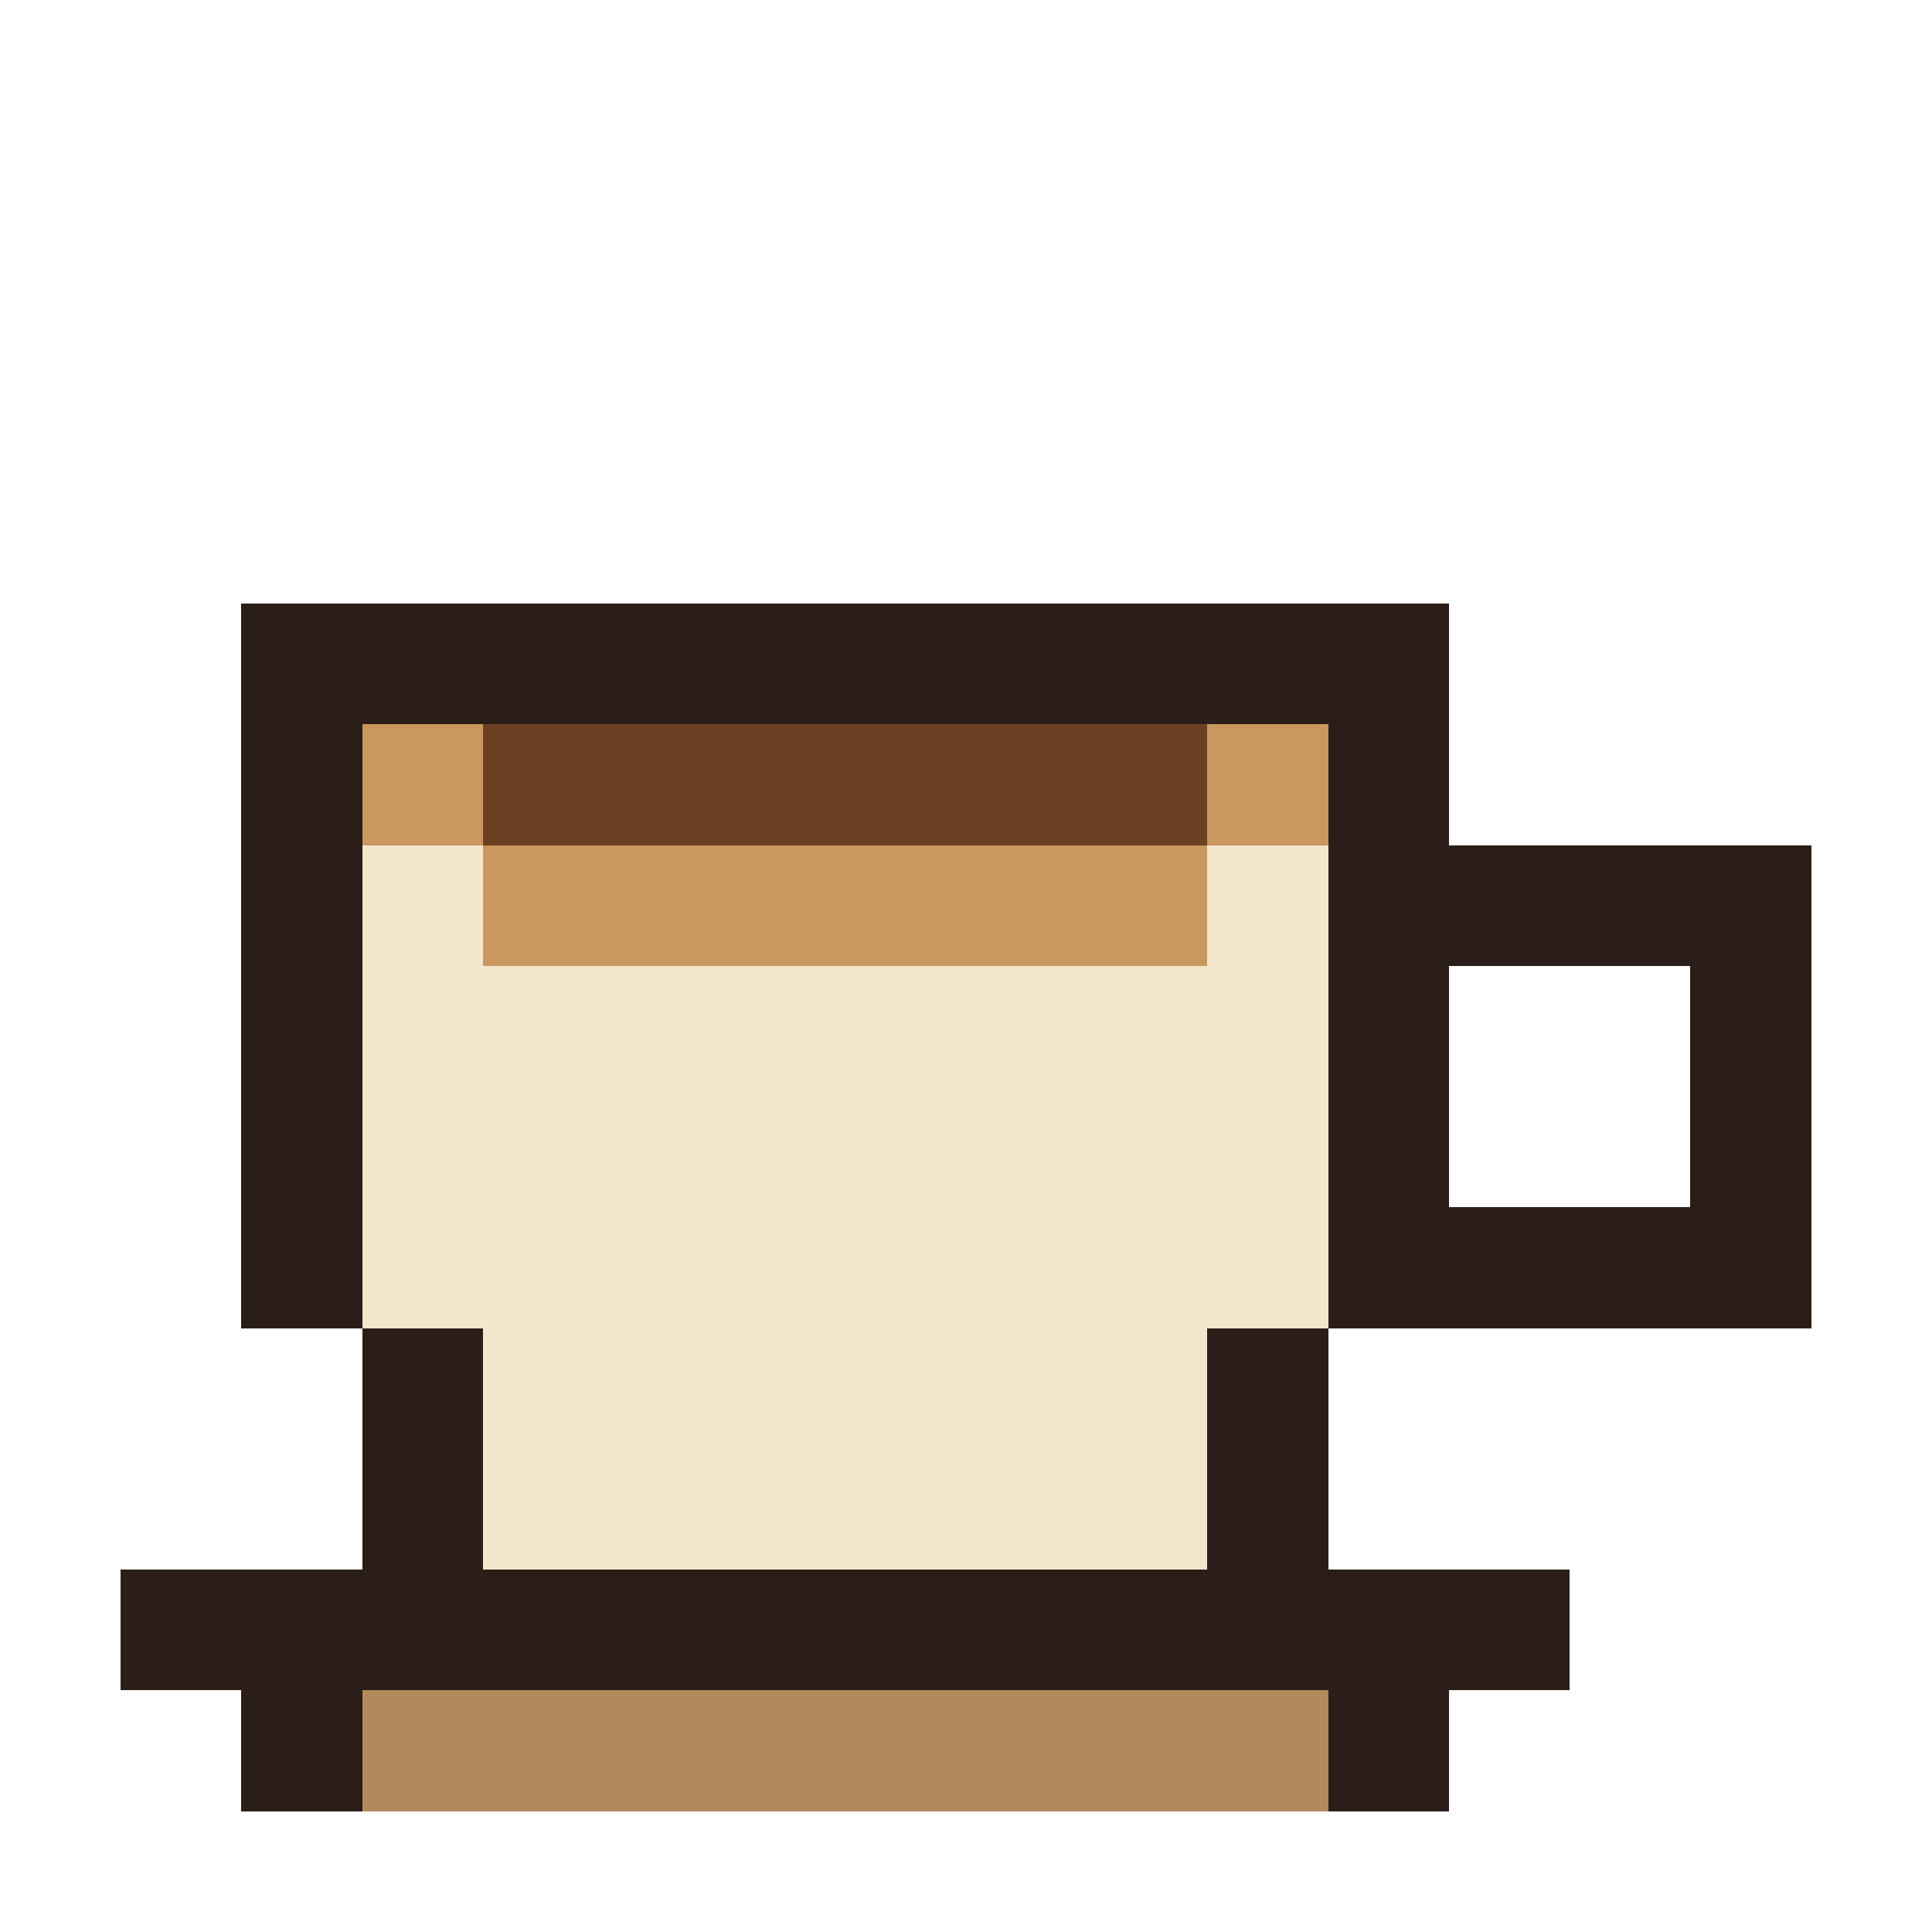
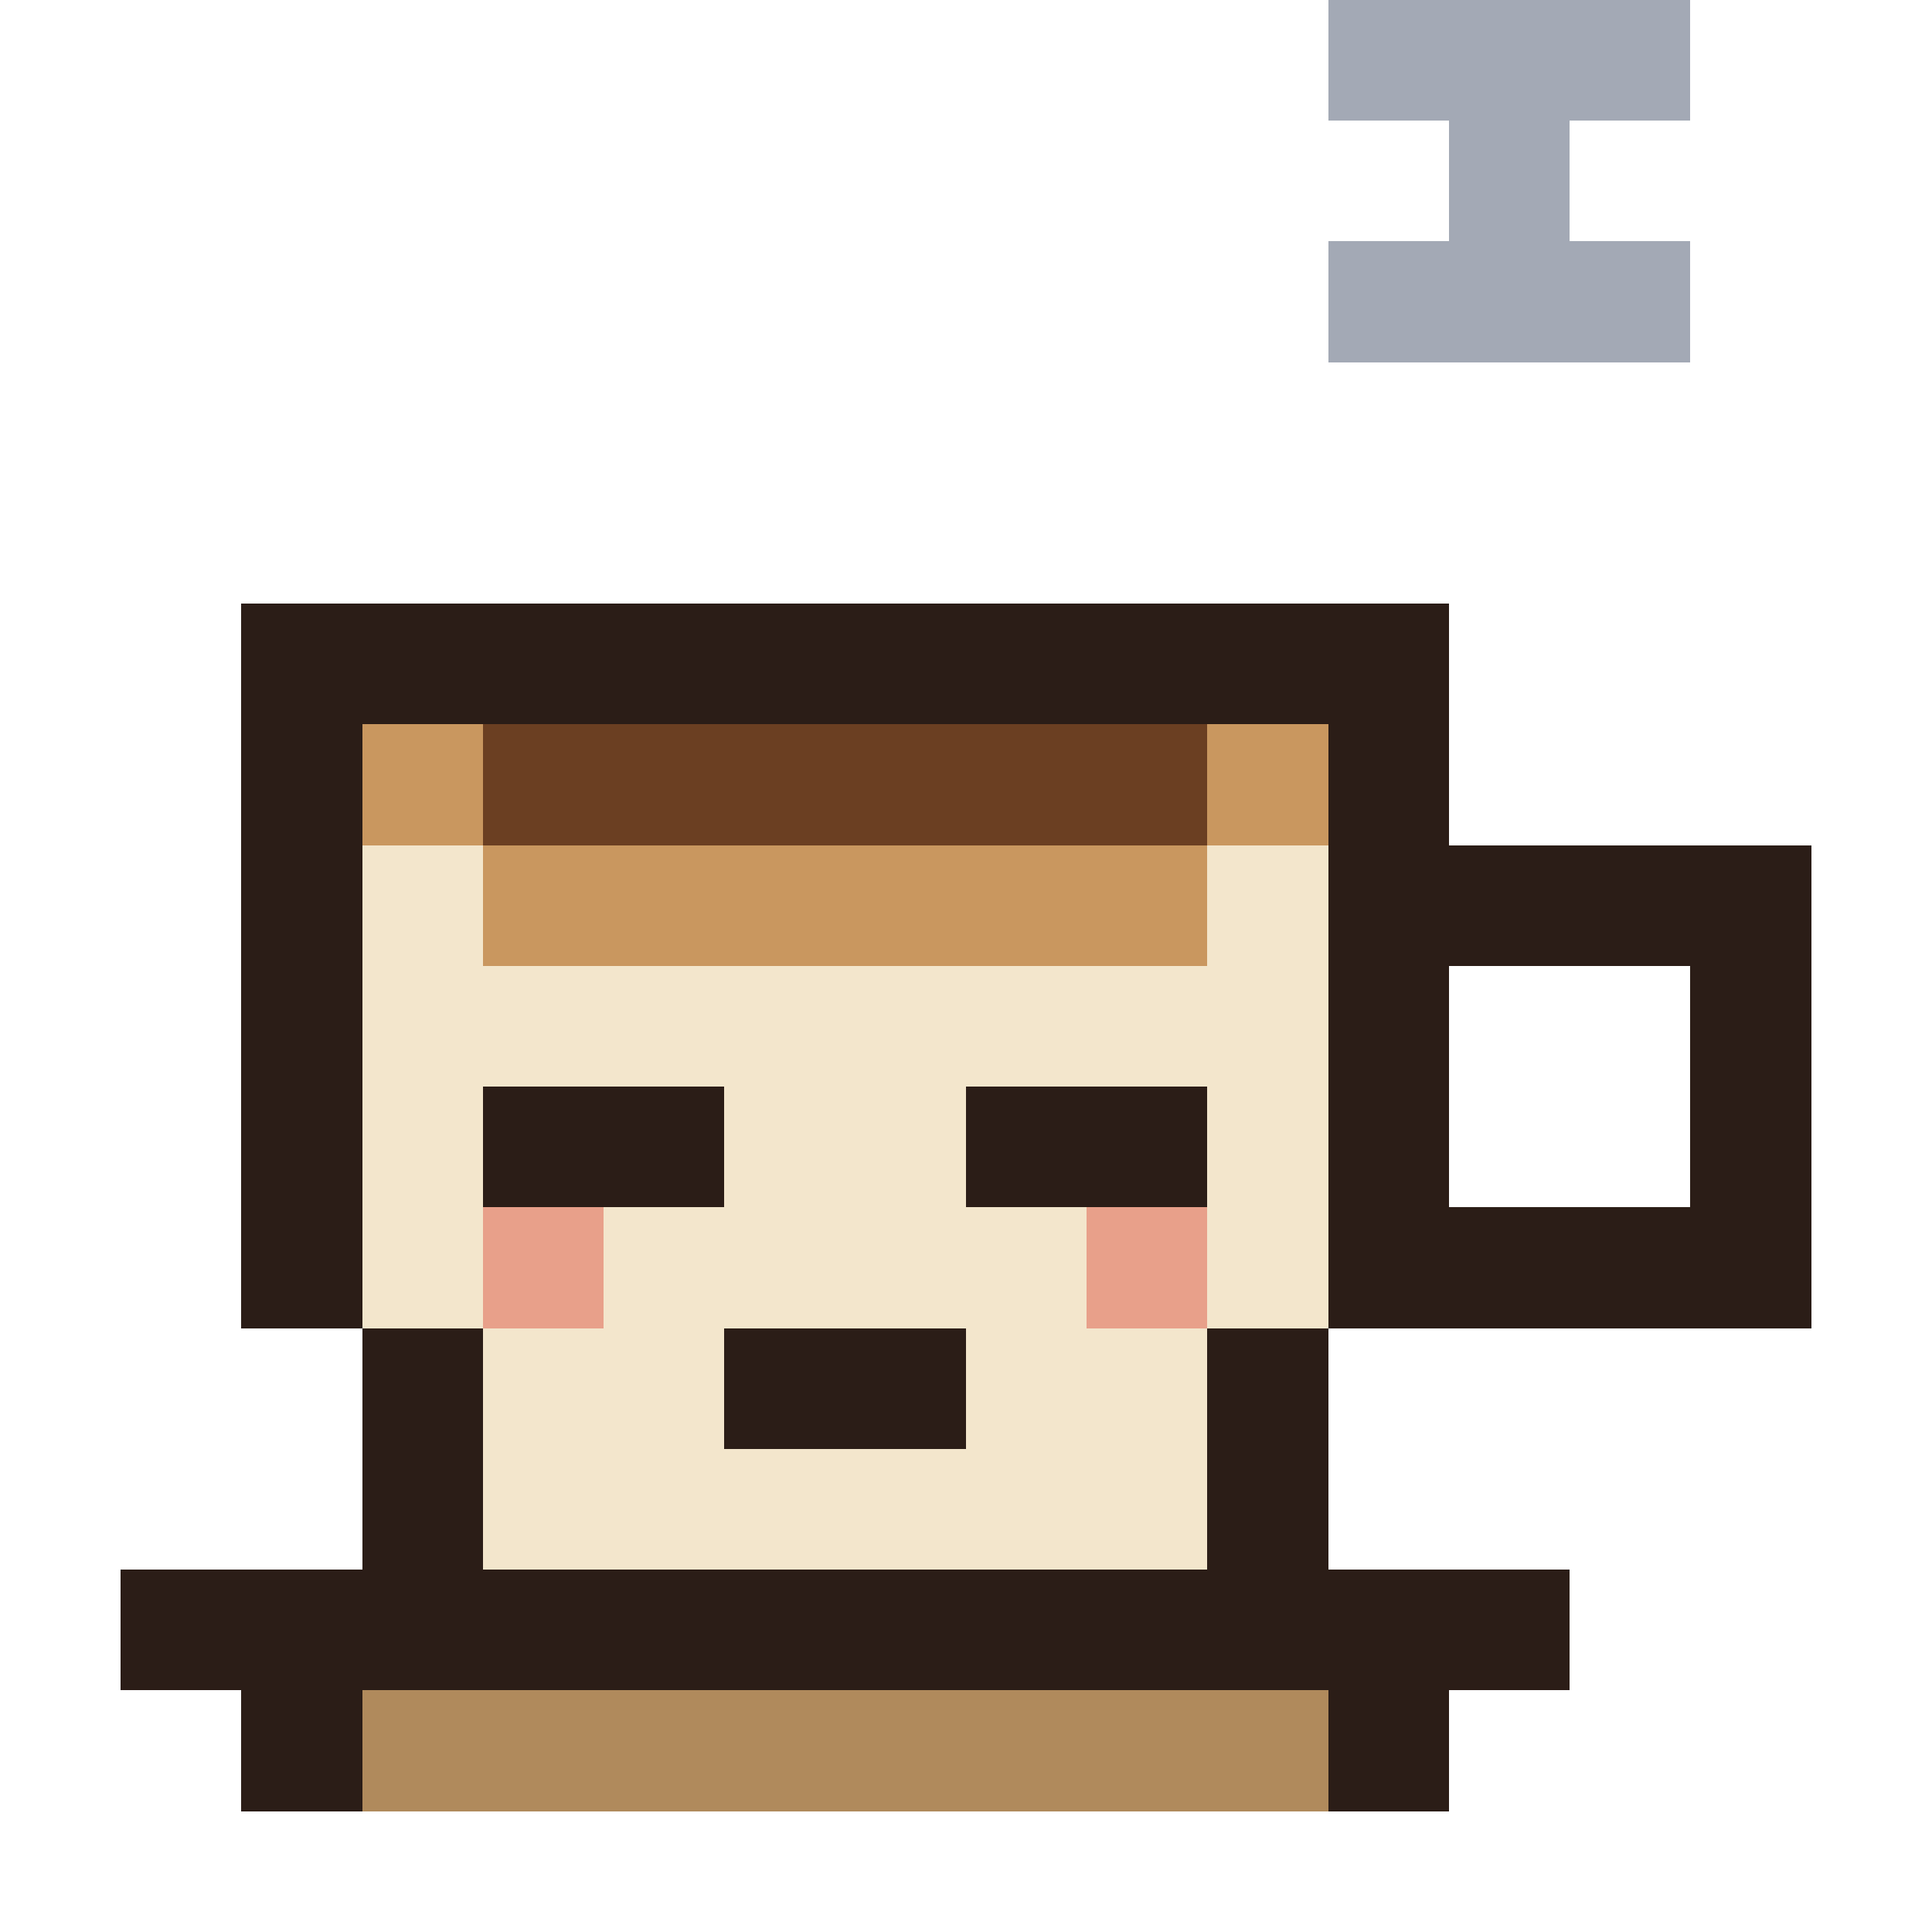
<svg xmlns="http://www.w3.org/2000/svg" viewBox="0 0 16 16" shape-rendering="crispEdges">
+   <rect x="11" y="0" width="1" height="1" fill="#a3a9b5" />
+   <rect x="12" y="0" width="1" height="1" fill="#a3a9b5" />
+   <rect x="13" y="0" width="1" height="1" fill="#a3a9b5" />
+   <rect x="12" y="1" width="1" height="1" fill="#a3a9b5" />
+   <rect x="11" y="2" width="1" height="1" fill="#a3a9b5" />
+   <rect x="12" y="2" width="1" height="1" fill="#a3a9b5" />
+   <rect x="13" y="2" width="1" height="1" fill="#a3a9b5" />
  <rect x="2" y="5" width="1" height="1" fill="#2b1d17" />
  <rect x="3" y="5" width="1" height="1" fill="#2b1d17" />
  <rect x="4" y="5" width="1" height="1" fill="#2b1d17" />
  <rect x="5" y="5" width="1" height="1" fill="#2b1d17" />
  <rect x="6" y="5" width="1" height="1" fill="#2b1d17" />
  <rect x="7" y="5" width="1" height="1" fill="#2b1d17" />
  <rect x="8" y="5" width="1" height="1" fill="#2b1d17" />
  <rect x="9" y="5" width="1" height="1" fill="#2b1d17" />
  <rect x="10" y="5" width="1" height="1" fill="#2b1d17" />
  <rect x="11" y="5" width="1" height="1" fill="#2b1d17" />
  <rect x="2" y="6" width="1" height="1" fill="#2b1d17" />
  <rect x="3" y="6" width="1" height="1" fill="#c9975f" />
  <rect x="4" y="6" width="1" height="1" fill="#6b3f22" />
  <rect x="5" y="6" width="1" height="1" fill="#6b3f22" />
  <rect x="6" y="6" width="1" height="1" fill="#6b3f22" />
  <rect x="7" y="6" width="1" height="1" fill="#6b3f22" />
  <rect x="8" y="6" width="1" height="1" fill="#6b3f22" />
  <rect x="9" y="6" width="1" height="1" fill="#6b3f22" />
  <rect x="10" y="6" width="1" height="1" fill="#c9975f" />
  <rect x="11" y="6" width="1" height="1" fill="#2b1d17" />
  <rect x="2" y="7" width="1" height="1" fill="#2b1d17" />
  <rect x="3" y="7" width="1" height="1" fill="#f3e6cc" />
  <rect x="4" y="7" width="1" height="1" fill="#c9975f" />
  <rect x="5" y="7" width="1" height="1" fill="#c9975f" />
  <rect x="6" y="7" width="1" height="1" fill="#c9975f" />
  <rect x="7" y="7" width="1" height="1" fill="#c9975f" />
  <rect x="8" y="7" width="1" height="1" fill="#c9975f" />
  <rect x="9" y="7" width="1" height="1" fill="#c9975f" />
  <rect x="10" y="7" width="1" height="1" fill="#f3e6cc" />
  <rect x="11" y="7" width="1" height="1" fill="#2b1d17" />
  <rect x="12" y="7" width="1" height="1" fill="#2b1d17" />
  <rect x="13" y="7" width="1" height="1" fill="#2b1d17" />
  <rect x="14" y="7" width="1" height="1" fill="#2b1d17" />
  <rect x="2" y="8" width="1" height="1" fill="#2b1d17" />
  <rect x="3" y="8" width="1" height="1" fill="#f3e6cc" />
  <rect x="4" y="8" width="1" height="1" fill="#f3e6cc" />
  <rect x="5" y="8" width="1" height="1" fill="#f3e6cc" />
  <rect x="6" y="8" width="1" height="1" fill="#f3e6cc" />
  <rect x="7" y="8" width="1" height="1" fill="#f3e6cc" />
  <rect x="8" y="8" width="1" height="1" fill="#f3e6cc" />
  <rect x="9" y="8" width="1" height="1" fill="#f3e6cc" />
  <rect x="10" y="8" width="1" height="1" fill="#f3e6cc" />
  <rect x="11" y="8" width="1" height="1" fill="#2b1d17" />
  <rect x="14" y="8" width="1" height="1" fill="#2b1d17" />
  <rect x="2" y="9" width="1" height="1" fill="#2b1d17" />
  <rect x="3" y="9" width="1" height="1" fill="#f3e6cc" />
-   <rect x="4" y="9" width="1" height="1" fill="#f3e6cc" />
-   <rect x="5" y="9" width="1" height="1" fill="#f3e6cc" />
+   <rect x="4" y="9" width="1" height="1" fill="#2b1d17" />
+   <rect x="5" y="9" width="1" height="1" fill="#2b1d17" />
  <rect x="6" y="9" width="1" height="1" fill="#f3e6cc" />
  <rect x="7" y="9" width="1" height="1" fill="#f3e6cc" />
-   <rect x="8" y="9" width="1" height="1" fill="#f3e6cc" />
-   <rect x="9" y="9" width="1" height="1" fill="#f3e6cc" />
+   <rect x="8" y="9" width="1" height="1" fill="#2b1d17" />
+   <rect x="9" y="9" width="1" height="1" fill="#2b1d17" />
  <rect x="10" y="9" width="1" height="1" fill="#f3e6cc" />
  <rect x="11" y="9" width="1" height="1" fill="#2b1d17" />
  <rect x="14" y="9" width="1" height="1" fill="#2b1d17" />
  <rect x="2" y="10" width="1" height="1" fill="#2b1d17" />
  <rect x="3" y="10" width="1" height="1" fill="#f3e6cc" />
-   <rect x="4" y="10" width="1" height="1" fill="#f3e6cc" />
+   <rect x="4" y="10" width="1" height="1" fill="#e8a08a" />
  <rect x="5" y="10" width="1" height="1" fill="#f3e6cc" />
  <rect x="6" y="10" width="1" height="1" fill="#f3e6cc" />
  <rect x="7" y="10" width="1" height="1" fill="#f3e6cc" />
  <rect x="8" y="10" width="1" height="1" fill="#f3e6cc" />
-   <rect x="9" y="10" width="1" height="1" fill="#f3e6cc" />
+   <rect x="9" y="10" width="1" height="1" fill="#e8a08a" />
  <rect x="10" y="10" width="1" height="1" fill="#f3e6cc" />
  <rect x="11" y="10" width="1" height="1" fill="#2b1d17" />
  <rect x="12" y="10" width="1" height="1" fill="#2b1d17" />
  <rect x="13" y="10" width="1" height="1" fill="#2b1d17" />
  <rect x="14" y="10" width="1" height="1" fill="#2b1d17" />
  <rect x="3" y="11" width="1" height="1" fill="#2b1d17" />
  <rect x="4" y="11" width="1" height="1" fill="#f3e6cc" />
  <rect x="5" y="11" width="1" height="1" fill="#f3e6cc" />
-   <rect x="6" y="11" width="1" height="1" fill="#f3e6cc" />
-   <rect x="7" y="11" width="1" height="1" fill="#f3e6cc" />
+   <rect x="6" y="11" width="1" height="1" fill="#2b1d17" />
+   <rect x="7" y="11" width="1" height="1" fill="#2b1d17" />
  <rect x="8" y="11" width="1" height="1" fill="#f3e6cc" />
  <rect x="9" y="11" width="1" height="1" fill="#f3e6cc" />
  <rect x="10" y="11" width="1" height="1" fill="#2b1d17" />
  <rect x="3" y="12" width="1" height="1" fill="#2b1d17" />
  <rect x="4" y="12" width="1" height="1" fill="#f3e6cc" />
  <rect x="5" y="12" width="1" height="1" fill="#f3e6cc" />
  <rect x="6" y="12" width="1" height="1" fill="#f3e6cc" />
  <rect x="7" y="12" width="1" height="1" fill="#f3e6cc" />
  <rect x="8" y="12" width="1" height="1" fill="#f3e6cc" />
  <rect x="9" y="12" width="1" height="1" fill="#f3e6cc" />
  <rect x="10" y="12" width="1" height="1" fill="#2b1d17" />
  <rect x="1" y="13" width="1" height="1" fill="#2b1d17" />
  <rect x="2" y="13" width="1" height="1" fill="#2b1d17" />
  <rect x="3" y="13" width="1" height="1" fill="#2b1d17" />
  <rect x="4" y="13" width="1" height="1" fill="#2b1d17" />
  <rect x="5" y="13" width="1" height="1" fill="#2b1d17" />
  <rect x="6" y="13" width="1" height="1" fill="#2b1d17" />
  <rect x="7" y="13" width="1" height="1" fill="#2b1d17" />
  <rect x="8" y="13" width="1" height="1" fill="#2b1d17" />
  <rect x="9" y="13" width="1" height="1" fill="#2b1d17" />
  <rect x="10" y="13" width="1" height="1" fill="#2b1d17" />
  <rect x="11" y="13" width="1" height="1" fill="#2b1d17" />
  <rect x="12" y="13" width="1" height="1" fill="#2b1d17" />
  <rect x="2" y="14" width="1" height="1" fill="#2b1d17" />
  <rect x="3" y="14" width="1" height="1" fill="#b08a5c" />
  <rect x="4" y="14" width="1" height="1" fill="#b08a5c" />
  <rect x="5" y="14" width="1" height="1" fill="#b08a5c" />
  <rect x="6" y="14" width="1" height="1" fill="#b08a5c" />
  <rect x="7" y="14" width="1" height="1" fill="#b08a5c" />
  <rect x="8" y="14" width="1" height="1" fill="#b08a5c" />
  <rect x="9" y="14" width="1" height="1" fill="#b08a5c" />
  <rect x="10" y="14" width="1" height="1" fill="#b08a5c" />
  <rect x="11" y="14" width="1" height="1" fill="#2b1d17" />
</svg>
